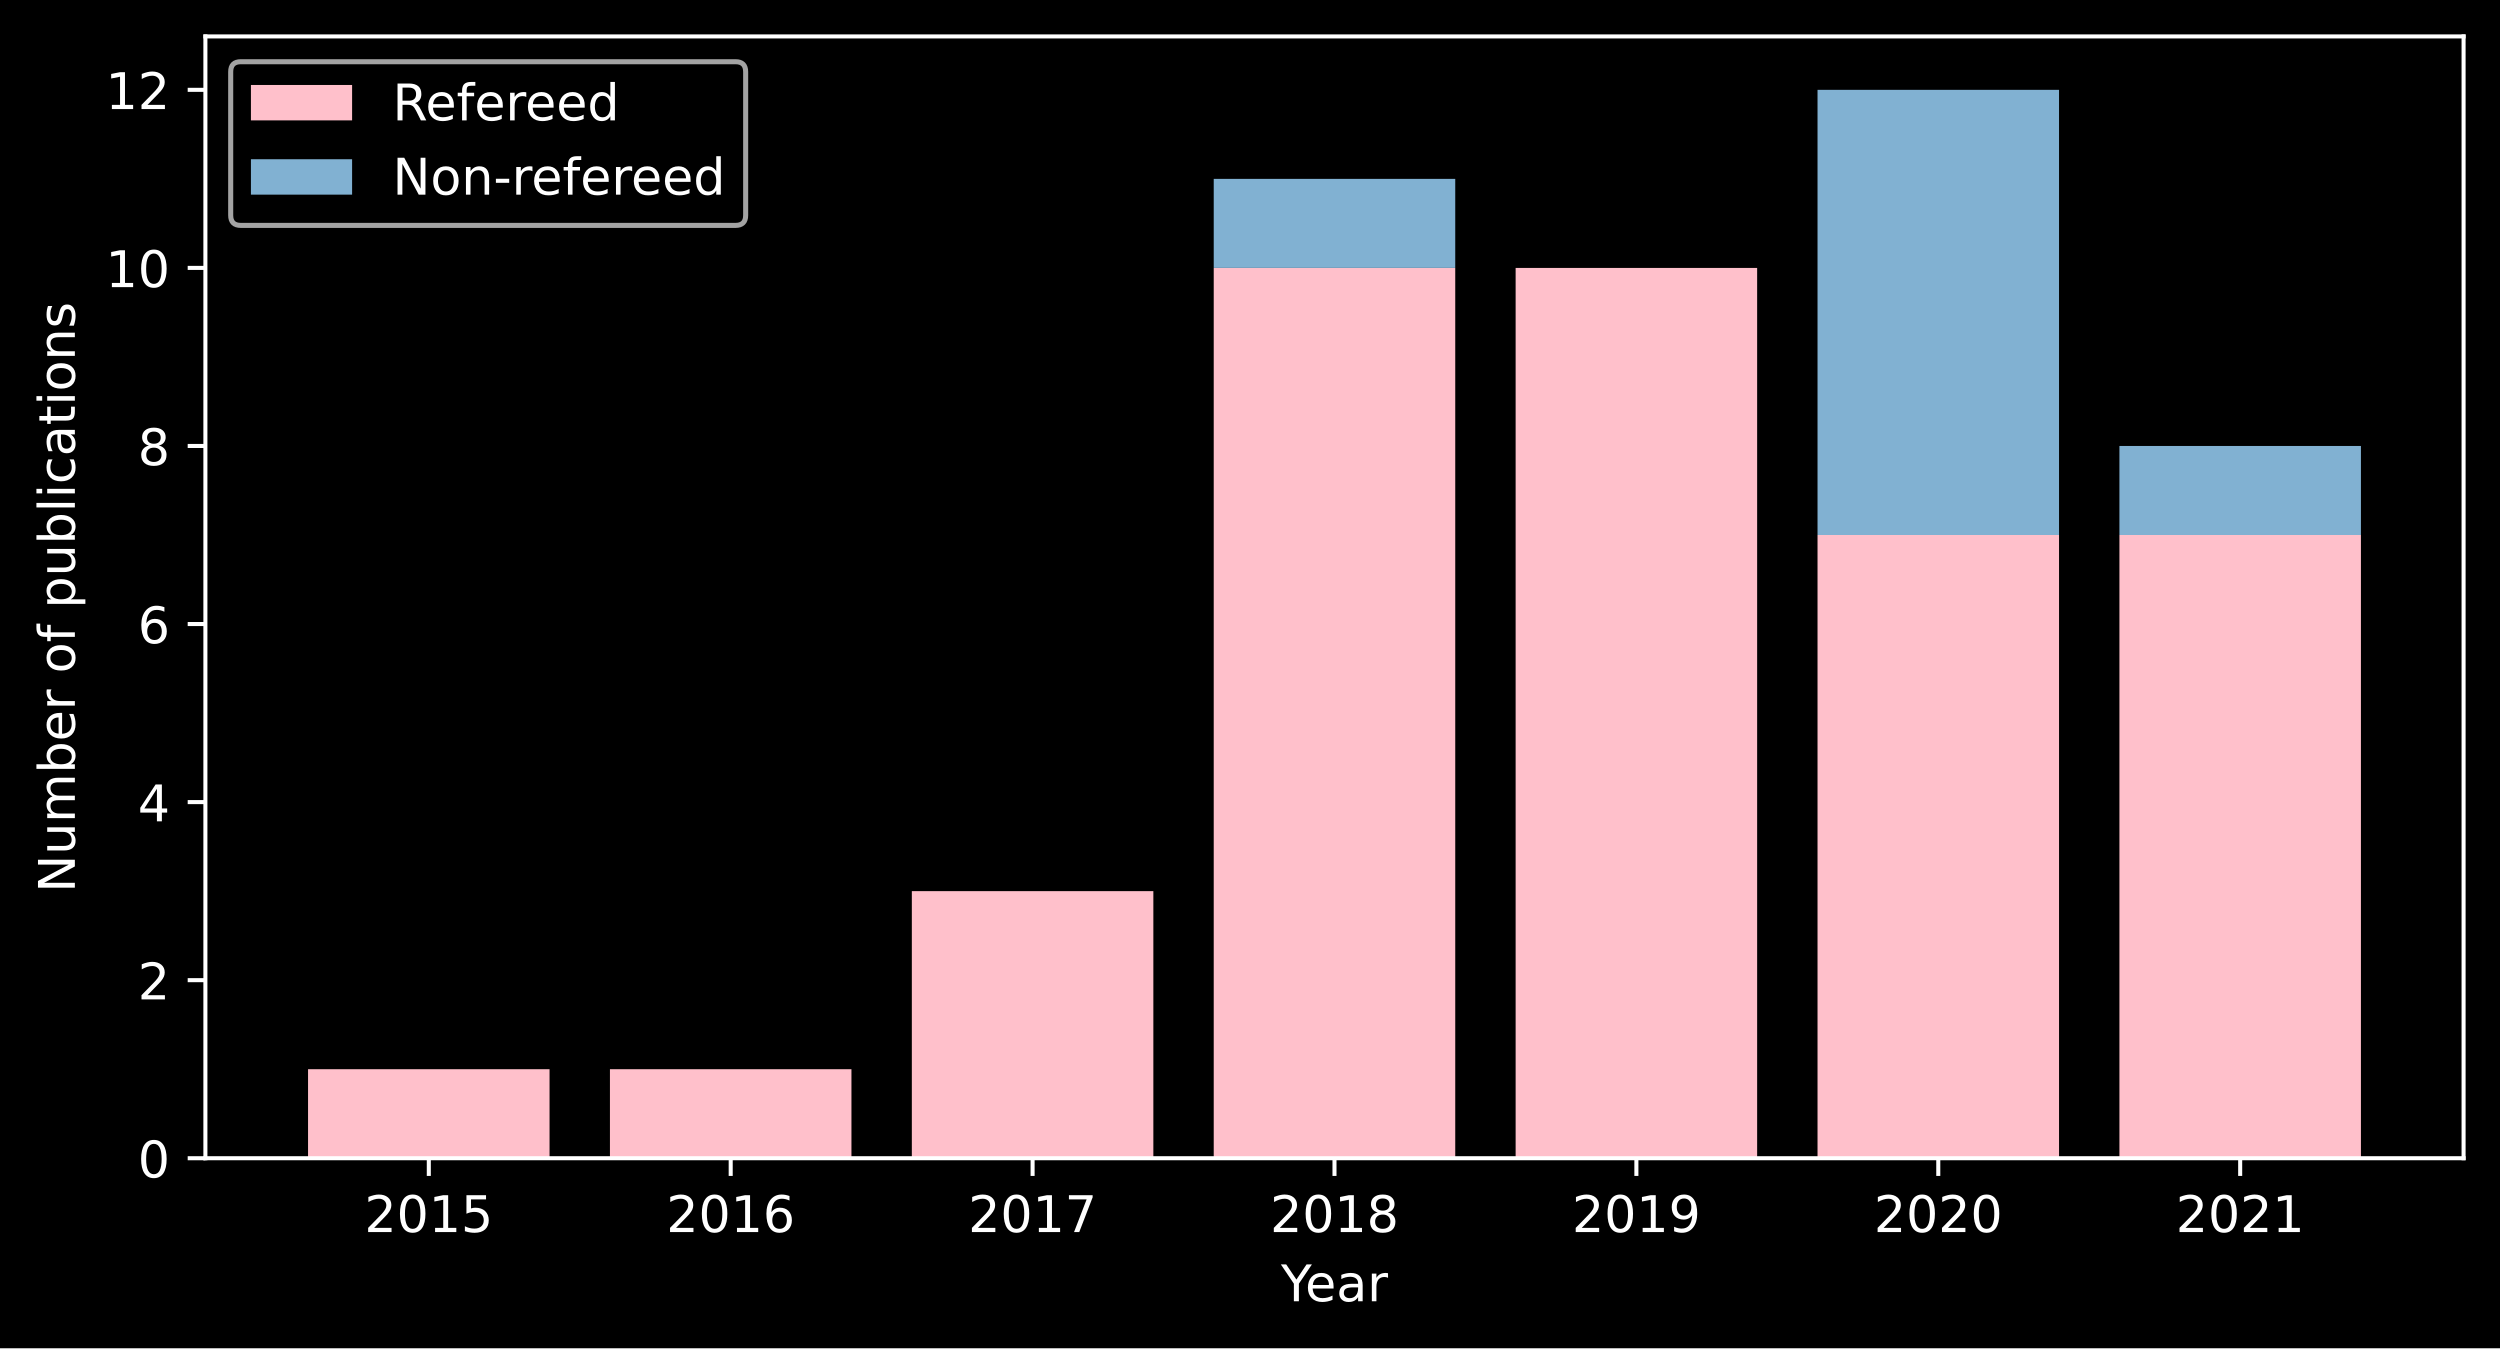
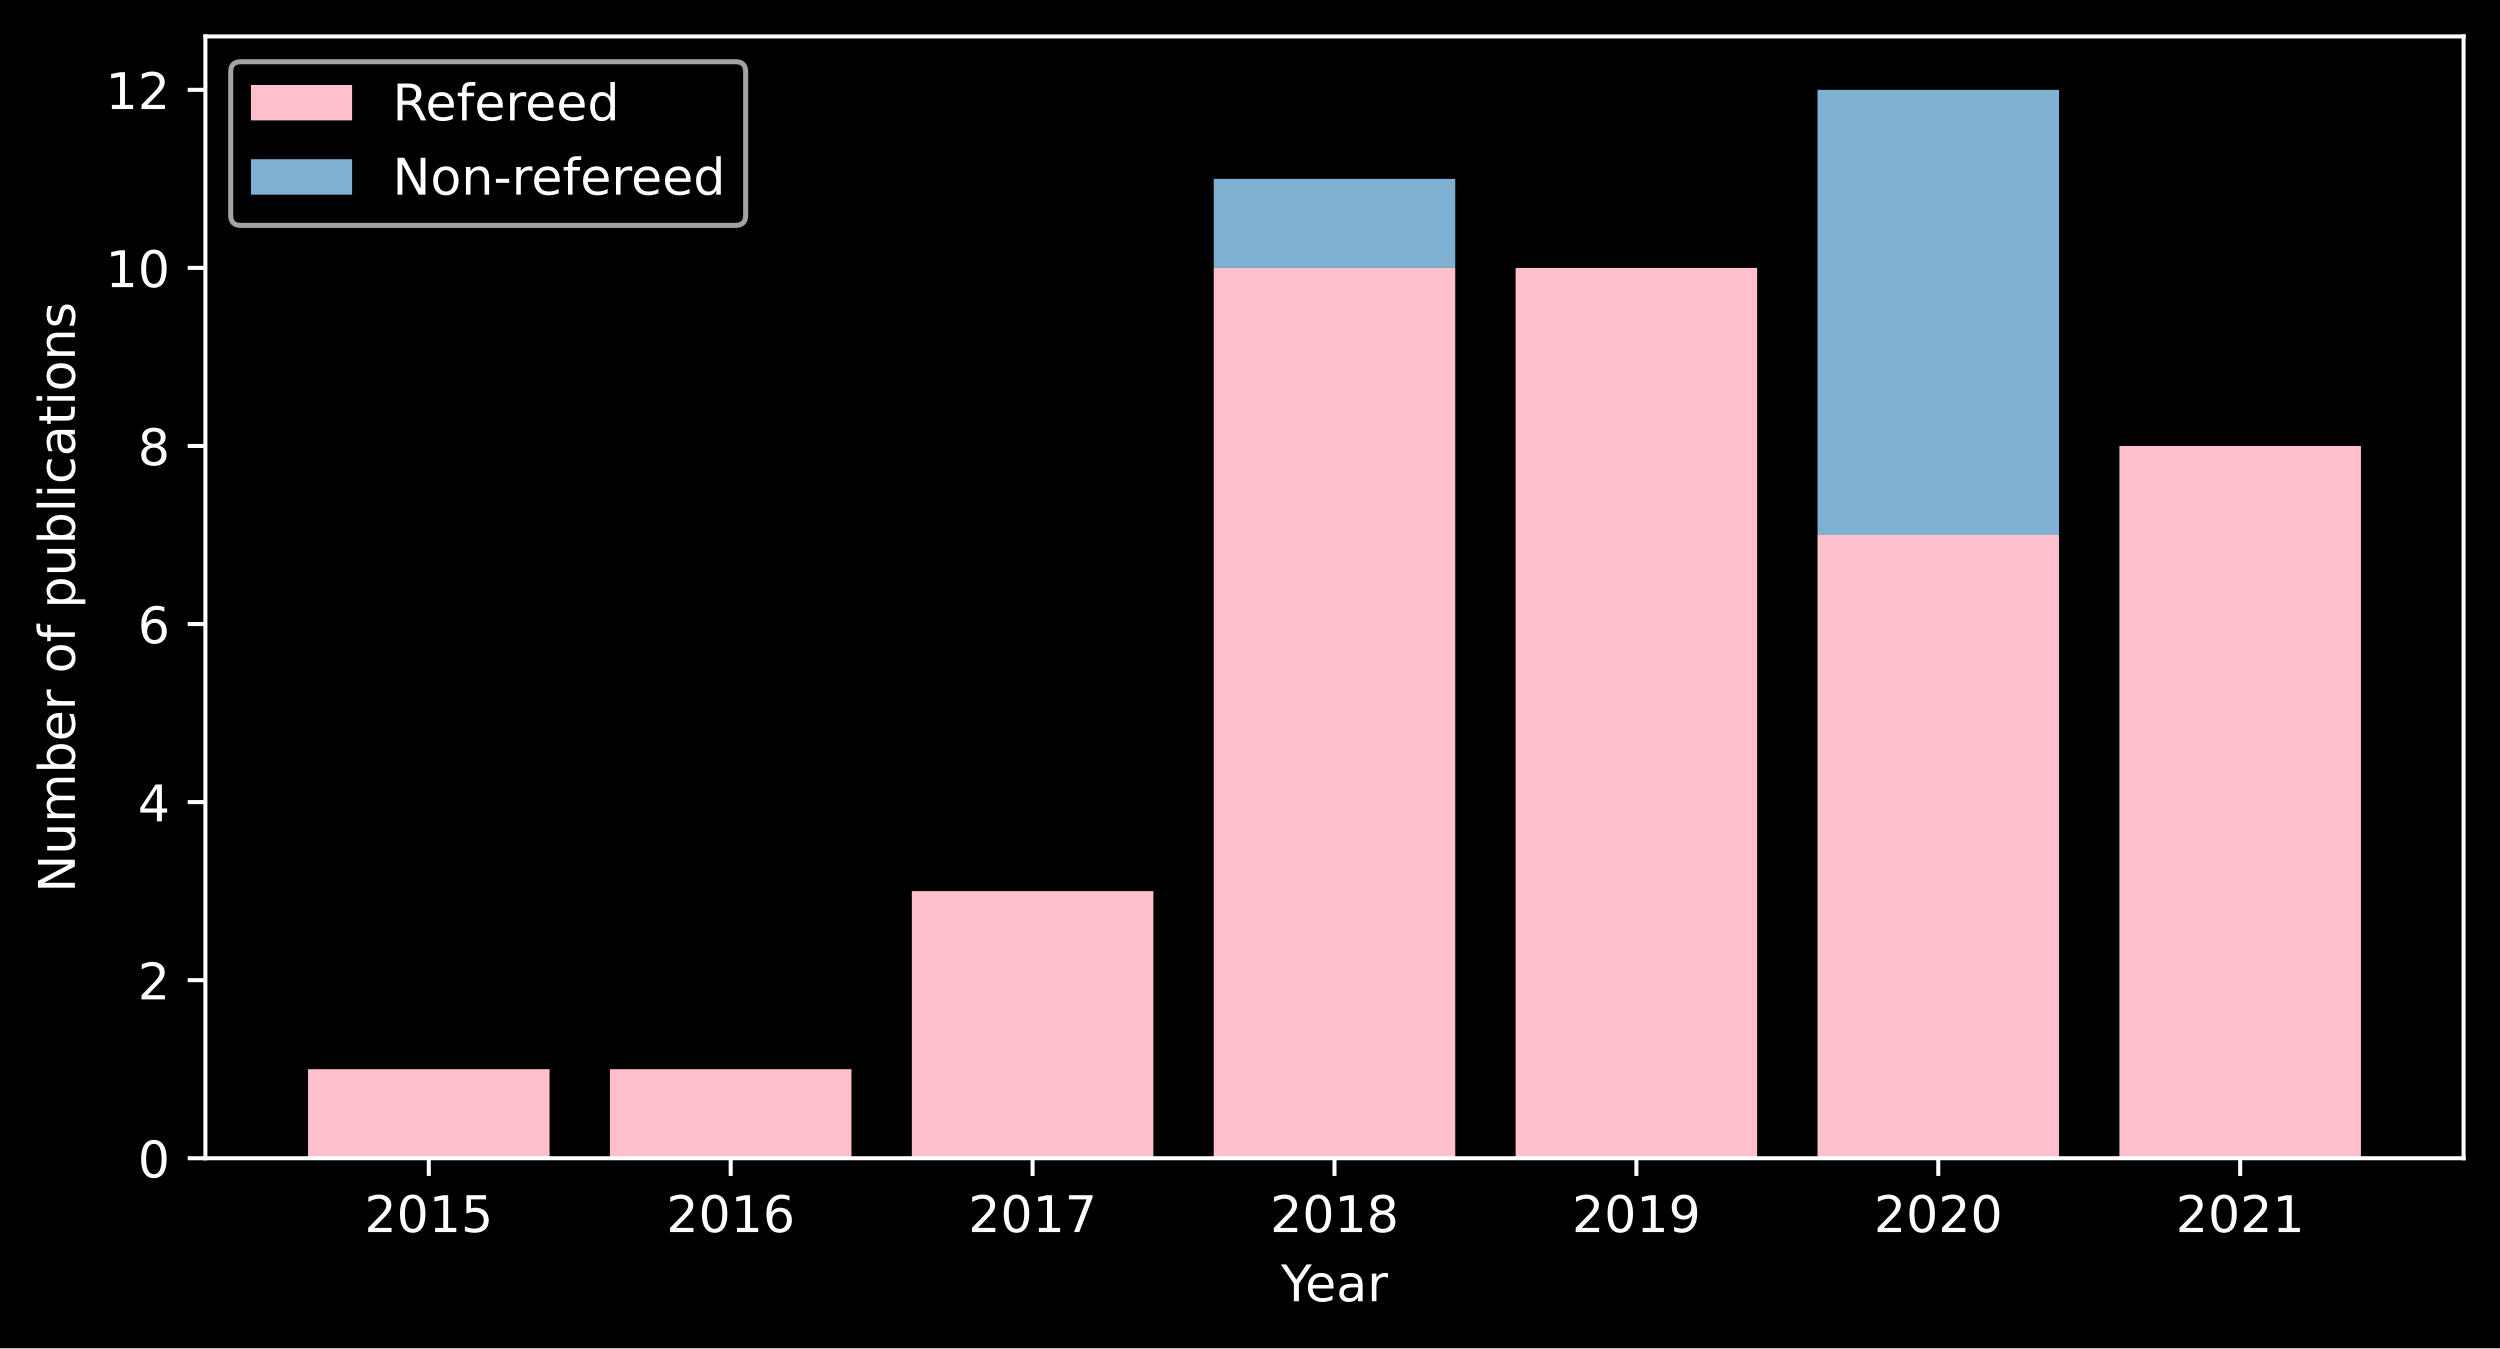
<svg xmlns="http://www.w3.org/2000/svg" xmlns:xlink="http://www.w3.org/1999/xlink" height="266.516pt" version="1.1" viewBox="0 0 494.203 266.516" width="494.203pt">
  <defs>
    <style type="text/css">*{stroke-linecap:butt;stroke-linejoin:round;}</style>
  </defs>
  <g id="figure_1">
    <g id="patch_1">
      <path d="M 0 266.516  L 494.203 266.516  L 494.203 0  L 0 0  z " />
    </g>
    <g id="axes_1">
      <g id="patch_2">
        <path d="M 40.603 228.96  L 487.003 228.96  L 487.003 7.2  L 40.603 7.2  z " />
      </g>
      <g id="patch_3">
-         <path clip-path="url(#pf28bc0931a)" d="M 418.969 228.96  L 466.712 228.96  L 466.712 105.76  L 418.969 105.76  z " style="fill:#ffc0cb;" />
+         <path clip-path="url(#p9358a42ba1)" d="M 418.969 228.96  L 466.712 228.96  L 466.712 88.16  L 418.969 88.16  z " style="fill:#ffc0cb;" />
      </g>
      <g id="patch_4">
-         <path clip-path="url(#pf28bc0931a)" d="M 359.29 228.96  L 407.033 228.96  L 407.033 105.76  L 359.29 105.76  z " style="fill:#ffc0cb;" />
+         <path clip-path="url(#p9358a42ba1)" d="M 359.29 228.96  L 407.033 228.96  L 407.033 105.76  L 359.29 105.76  z " style="fill:#ffc0cb;" />
      </g>
      <g id="patch_5">
-         <path clip-path="url(#pf28bc0931a)" d="M 299.611 228.96  L 347.354 228.96  L 347.354 52.96  L 299.611 52.96  z " style="fill:#ffc0cb;" />
+         <path clip-path="url(#p9358a42ba1)" d="M 299.611 228.96  L 347.354 228.96  L 347.354 52.96  L 299.611 52.96  z " style="fill:#ffc0cb;" />
      </g>
      <g id="patch_6">
-         <path clip-path="url(#pf28bc0931a)" d="M 239.931 228.96  L 287.675 228.96  L 287.675 52.96  L 239.931 52.96  z " style="fill:#ffc0cb;" />
+         <path clip-path="url(#p9358a42ba1)" d="M 239.931 228.96  L 287.675 228.96  L 287.675 52.96  L 239.931 52.96  z " style="fill:#ffc0cb;" />
      </g>
      <g id="patch_7">
-         <path clip-path="url(#pf28bc0931a)" d="M 180.252 228.96  L 227.996 228.96  L 227.996 176.16  L 180.252 176.16  z " style="fill:#ffc0cb;" />
+         <path clip-path="url(#p9358a42ba1)" d="M 180.252 228.96  L 227.996 228.96  L 227.996 176.16  L 180.252 176.16  z " style="fill:#ffc0cb;" />
      </g>
      <g id="patch_8">
-         <path clip-path="url(#pf28bc0931a)" d="M 120.573 228.96  L 168.316 228.96  L 168.316 211.36  L 120.573 211.36  z " style="fill:#ffc0cb;" />
+         <path clip-path="url(#p9358a42ba1)" d="M 120.573 228.96  L 168.316 228.96  L 168.316 211.36  L 120.573 211.36  z " style="fill:#ffc0cb;" />
      </g>
      <g id="patch_9">
-         <path clip-path="url(#pf28bc0931a)" d="M 60.894 228.96  L 108.637 228.96  L 108.637 211.36  L 60.894 211.36  z " style="fill:#ffc0cb;" />
+         <path clip-path="url(#p9358a42ba1)" d="M 60.894 228.96  L 108.637 228.96  L 108.637 211.36  L 60.894 211.36  z " style="fill:#ffc0cb;" />
      </g>
      <g id="patch_10">
-         <path clip-path="url(#pf28bc0931a)" d="M 418.969 105.76  L 466.712 105.76  L 466.712 88.16  L 418.969 88.16  z " style="fill:#81b1d2;" />
+         <path clip-path="url(#p9358a42ba1)" d="M 418.969 88.16  L 466.712 88.16  L 466.712 88.16  L 418.969 88.16  z " style="fill:#81b1d2;" />
      </g>
      <g id="patch_11">
-         <path clip-path="url(#pf28bc0931a)" d="M 359.29 105.76  L 407.033 105.76  L 407.033 17.76  L 359.29 17.76  z " style="fill:#81b1d2;" />
+         <path clip-path="url(#p9358a42ba1)" d="M 359.29 105.76  L 407.033 105.76  L 407.033 17.76  L 359.29 17.76  z " style="fill:#81b1d2;" />
      </g>
      <g id="patch_12">
-         <path clip-path="url(#pf28bc0931a)" d="M 299.611 52.96  L 347.354 52.96  L 347.354 52.96  L 299.611 52.96  z " style="fill:#81b1d2;" />
+         <path clip-path="url(#p9358a42ba1)" d="M 299.611 52.96  L 347.354 52.96  L 347.354 52.96  L 299.611 52.96  z " style="fill:#81b1d2;" />
      </g>
      <g id="patch_13">
-         <path clip-path="url(#pf28bc0931a)" d="M 239.931 52.96  L 287.675 52.96  L 287.675 35.36  L 239.931 35.36  z " style="fill:#81b1d2;" />
+         <path clip-path="url(#p9358a42ba1)" d="M 239.931 52.96  L 287.675 52.96  L 287.675 35.36  L 239.931 35.36  z " style="fill:#81b1d2;" />
      </g>
      <g id="patch_14">
-         <path clip-path="url(#pf28bc0931a)" d="M 180.252 176.16  L 227.996 176.16  L 227.996 176.16  L 180.252 176.16  z " style="fill:#81b1d2;" />
+         <path clip-path="url(#p9358a42ba1)" d="M 180.252 176.16  L 227.996 176.16  L 227.996 176.16  L 180.252 176.16  z " style="fill:#81b1d2;" />
      </g>
      <g id="patch_15">
-         <path clip-path="url(#pf28bc0931a)" d="M 120.573 211.36  L 168.316 211.36  L 168.316 211.36  L 120.573 211.36  z " style="fill:#81b1d2;" />
+         <path clip-path="url(#p9358a42ba1)" d="M 120.573 211.36  L 168.316 211.36  L 168.316 211.36  L 120.573 211.36  z " style="fill:#81b1d2;" />
      </g>
      <g id="patch_16">
-         <path clip-path="url(#pf28bc0931a)" d="M 60.894 211.36  L 108.637 211.36  L 108.637 211.36  L 60.894 211.36  z " style="fill:#81b1d2;" />
+         <path clip-path="url(#p9358a42ba1)" d="M 60.894 211.36  L 108.637 211.36  L 108.637 211.36  L 60.894 211.36  z " style="fill:#81b1d2;" />
      </g>
      <g id="matplotlib.axis_1">
        <g id="xtick_1">
          <g id="line2d_1">
            <defs>
-               <path d="M 0 0  L 0 3.5  " id="m9b778f0825" style="stroke:#ffffff;stroke-width:0.8;" />
-             </defs>
-             <g>
-               <use style="fill:#ffffff;stroke:#ffffff;stroke-width:0.8;" x="442.841" xlink:href="#m9b778f0825" y="228.96" />
+               <path d="M 0 0  L 0 3.5  " id="m8ad1dd555a" style="stroke:#ffffff;stroke-width:0.8;" />
+             </defs>
+             <g>
+               <use style="fill:#ffffff;stroke:#ffffff;stroke-width:0.8;" x="442.841" xlink:href="#m8ad1dd555a" y="228.96" />
            </g>
          </g>
          <g id="text_1">
            <g style="fill:#ffffff;" transform="translate(430.1156 243.5584)scale(0.1 -0.1)">
              <defs>
                <path d="M 1228 531  L 3431 531  L 3431 0  L 469 0  L 469 531  Q 828 903 1448 1529  Q 2069 2156 2228 2338  Q 2531 2678 2651 2914  Q 2772 3150 2772 3378  Q 2772 3750 2511 3984  Q 2250 4219 1831 4219  Q 1534 4219 1204 4116  Q 875 4013 500 3803  L 500 4441  Q 881 4594 1212 4672  Q 1544 4750 1819 4750  Q 2544 4750 2975 4387  Q 3406 4025 3406 3419  Q 3406 3131 3298 2873  Q 3191 2616 2906 2266  Q 2828 2175 2409 1742  Q 1991 1309 1228 531  z " id="DejaVuSans-32" transform="scale(0.015625)" />
                <path d="M 2034 4250  Q 1547 4250 1301 3770  Q 1056 3291 1056 2328  Q 1056 1369 1301 889  Q 1547 409 2034 409  Q 2525 409 2770 889  Q 3016 1369 3016 2328  Q 3016 3291 2770 3770  Q 2525 4250 2034 4250  z M 2034 4750  Q 2819 4750 3233 4129  Q 3647 3509 3647 2328  Q 3647 1150 3233 529  Q 2819 -91 2034 -91  Q 1250 -91 836 529  Q 422 1150 422 2328  Q 422 3509 836 4129  Q 1250 4750 2034 4750  z " id="DejaVuSans-30" transform="scale(0.015625)" />
                <path d="M 794 531  L 1825 531  L 1825 4091  L 703 3866  L 703 4441  L 1819 4666  L 2450 4666  L 2450 531  L 3481 531  L 3481 0  L 794 0  L 794 531  z " id="DejaVuSans-31" transform="scale(0.015625)" />
              </defs>
              <use xlink:href="#DejaVuSans-32" />
              <use x="63.623" xlink:href="#DejaVuSans-30" />
              <use x="127.246" xlink:href="#DejaVuSans-32" />
              <use x="190.869" xlink:href="#DejaVuSans-31" />
            </g>
          </g>
        </g>
        <g id="xtick_2">
          <g id="line2d_2">
            <g>
-               <use style="fill:#ffffff;stroke:#ffffff;stroke-width:0.8;" x="383.161" xlink:href="#m9b778f0825" y="228.96" />
+               <use style="fill:#ffffff;stroke:#ffffff;stroke-width:0.8;" x="383.161" xlink:href="#m8ad1dd555a" y="228.96" />
            </g>
          </g>
          <g id="text_2">
            <g style="fill:#ffffff;" transform="translate(370.4364 243.5584)scale(0.1 -0.1)">
              <use xlink:href="#DejaVuSans-32" />
              <use x="63.623" xlink:href="#DejaVuSans-30" />
              <use x="127.246" xlink:href="#DejaVuSans-32" />
              <use x="190.869" xlink:href="#DejaVuSans-30" />
            </g>
          </g>
        </g>
        <g id="xtick_3">
          <g id="line2d_3">
            <g>
-               <use style="fill:#ffffff;stroke:#ffffff;stroke-width:0.8;" x="323.482" xlink:href="#m9b778f0825" y="228.96" />
+               <use style="fill:#ffffff;stroke:#ffffff;stroke-width:0.8;" x="323.482" xlink:href="#m8ad1dd555a" y="228.96" />
            </g>
          </g>
          <g id="text_3">
            <g style="fill:#ffffff;" transform="translate(310.7573 243.5584)scale(0.1 -0.1)">
              <defs>
                <path d="M 703 97  L 703 672  Q 941 559 1184 500  Q 1428 441 1663 441  Q 2288 441 2617 861  Q 2947 1281 2994 2138  Q 2813 1869 2534 1725  Q 2256 1581 1919 1581  Q 1219 1581 811 2004  Q 403 2428 403 3163  Q 403 3881 828 4315  Q 1253 4750 1959 4750  Q 2769 4750 3195 4129  Q 3622 3509 3622 2328  Q 3622 1225 3098 567  Q 2575 -91 1691 -91  Q 1453 -91 1209 -44  Q 966 3 703 97  z M 1959 2075  Q 2384 2075 2632 2365  Q 2881 2656 2881 3163  Q 2881 3666 2632 3958  Q 2384 4250 1959 4250  Q 1534 4250 1286 3958  Q 1038 3666 1038 3163  Q 1038 2656 1286 2365  Q 1534 2075 1959 2075  z " id="DejaVuSans-39" transform="scale(0.015625)" />
              </defs>
              <use xlink:href="#DejaVuSans-32" />
              <use x="63.623" xlink:href="#DejaVuSans-30" />
              <use x="127.246" xlink:href="#DejaVuSans-31" />
              <use x="190.869" xlink:href="#DejaVuSans-39" />
            </g>
          </g>
        </g>
        <g id="xtick_4">
          <g id="line2d_4">
            <g>
-               <use style="fill:#ffffff;stroke:#ffffff;stroke-width:0.8;" x="263.803" xlink:href="#m9b778f0825" y="228.96" />
+               <use style="fill:#ffffff;stroke:#ffffff;stroke-width:0.8;" x="263.803" xlink:href="#m8ad1dd555a" y="228.96" />
            </g>
          </g>
          <g id="text_4">
            <g style="fill:#ffffff;" transform="translate(251.0781 243.5584)scale(0.1 -0.1)">
              <defs>
                <path d="M 2034 2216  Q 1584 2216 1326 1975  Q 1069 1734 1069 1313  Q 1069 891 1326 650  Q 1584 409 2034 409  Q 2484 409 2743 651  Q 3003 894 3003 1313  Q 3003 1734 2745 1975  Q 2488 2216 2034 2216  z M 1403 2484  Q 997 2584 770 2862  Q 544 3141 544 3541  Q 544 4100 942 4425  Q 1341 4750 2034 4750  Q 2731 4750 3128 4425  Q 3525 4100 3525 3541  Q 3525 3141 3298 2862  Q 3072 2584 2669 2484  Q 3125 2378 3379 2068  Q 3634 1759 3634 1313  Q 3634 634 3220 271  Q 2806 -91 2034 -91  Q 1263 -91 848 271  Q 434 634 434 1313  Q 434 1759 690 2068  Q 947 2378 1403 2484  z M 1172 3481  Q 1172 3119 1398 2916  Q 1625 2713 2034 2713  Q 2441 2713 2670 2916  Q 2900 3119 2900 3481  Q 2900 3844 2670 4047  Q 2441 4250 2034 4250  Q 1625 4250 1398 4047  Q 1172 3844 1172 3481  z " id="DejaVuSans-38" transform="scale(0.015625)" />
              </defs>
              <use xlink:href="#DejaVuSans-32" />
              <use x="63.623" xlink:href="#DejaVuSans-30" />
              <use x="127.246" xlink:href="#DejaVuSans-31" />
              <use x="190.869" xlink:href="#DejaVuSans-38" />
            </g>
          </g>
        </g>
        <g id="xtick_5">
          <g id="line2d_5">
            <g>
-               <use style="fill:#ffffff;stroke:#ffffff;stroke-width:0.8;" x="204.124" xlink:href="#m9b778f0825" y="228.96" />
+               <use style="fill:#ffffff;stroke:#ffffff;stroke-width:0.8;" x="204.124" xlink:href="#m8ad1dd555a" y="228.96" />
            </g>
          </g>
          <g id="text_5">
            <g style="fill:#ffffff;" transform="translate(191.399 243.5584)scale(0.1 -0.1)">
              <defs>
                <path d="M 525 4666  L 3525 4666  L 3525 4397  L 1831 0  L 1172 0  L 2766 4134  L 525 4134  L 525 4666  z " id="DejaVuSans-37" transform="scale(0.015625)" />
              </defs>
              <use xlink:href="#DejaVuSans-32" />
              <use x="63.623" xlink:href="#DejaVuSans-30" />
              <use x="127.246" xlink:href="#DejaVuSans-31" />
              <use x="190.869" xlink:href="#DejaVuSans-37" />
            </g>
          </g>
        </g>
        <g id="xtick_6">
          <g id="line2d_6">
            <g>
-               <use style="fill:#ffffff;stroke:#ffffff;stroke-width:0.8;" x="144.445" xlink:href="#m9b778f0825" y="228.96" />
+               <use style="fill:#ffffff;stroke:#ffffff;stroke-width:0.8;" x="144.445" xlink:href="#m8ad1dd555a" y="228.96" />
            </g>
          </g>
          <g id="text_6">
            <g style="fill:#ffffff;" transform="translate(131.7198 243.5584)scale(0.1 -0.1)">
              <defs>
                <path d="M 2113 2584  Q 1688 2584 1439 2293  Q 1191 2003 1191 1497  Q 1191 994 1439 701  Q 1688 409 2113 409  Q 2538 409 2786 701  Q 3034 994 3034 1497  Q 3034 2003 2786 2293  Q 2538 2584 2113 2584  z M 3366 4563  L 3366 3988  Q 3128 4100 2886 4159  Q 2644 4219 2406 4219  Q 1781 4219 1451 3797  Q 1122 3375 1075 2522  Q 1259 2794 1537 2939  Q 1816 3084 2150 3084  Q 2853 3084 3261 2657  Q 3669 2231 3669 1497  Q 3669 778 3244 343  Q 2819 -91 2113 -91  Q 1303 -91 875 529  Q 447 1150 447 2328  Q 447 3434 972 4092  Q 1497 4750 2381 4750  Q 2619 4750 2861 4703  Q 3103 4656 3366 4563  z " id="DejaVuSans-36" transform="scale(0.015625)" />
              </defs>
              <use xlink:href="#DejaVuSans-32" />
              <use x="63.623" xlink:href="#DejaVuSans-30" />
              <use x="127.246" xlink:href="#DejaVuSans-31" />
              <use x="190.869" xlink:href="#DejaVuSans-36" />
            </g>
          </g>
        </g>
        <g id="xtick_7">
          <g id="line2d_7">
            <g>
-               <use style="fill:#ffffff;stroke:#ffffff;stroke-width:0.8;" x="84.766" xlink:href="#m9b778f0825" y="228.96" />
+               <use style="fill:#ffffff;stroke:#ffffff;stroke-width:0.8;" x="84.766" xlink:href="#m8ad1dd555a" y="228.96" />
            </g>
          </g>
          <g id="text_7">
            <g style="fill:#ffffff;" transform="translate(72.04069 243.5584)scale(0.1 -0.1)">
              <defs>
                <path d="M 691 4666  L 3169 4666  L 3169 4134  L 1269 4134  L 1269 2991  Q 1406 3038 1543 3061  Q 1681 3084 1819 3084  Q 2600 3084 3056 2656  Q 3513 2228 3513 1497  Q 3513 744 3044 326  Q 2575 -91 1722 -91  Q 1428 -91 1123 -41  Q 819 9 494 109  L 494 744  Q 775 591 1075 516  Q 1375 441 1709 441  Q 2250 441 2565 725  Q 2881 1009 2881 1497  Q 2881 1984 2565 2268  Q 2250 2553 1709 2553  Q 1456 2553 1204 2497  Q 953 2441 691 2322  L 691 4666  z " id="DejaVuSans-35" transform="scale(0.015625)" />
              </defs>
              <use xlink:href="#DejaVuSans-32" />
              <use x="63.623" xlink:href="#DejaVuSans-30" />
              <use x="127.246" xlink:href="#DejaVuSans-31" />
              <use x="190.869" xlink:href="#DejaVuSans-35" />
            </g>
          </g>
        </g>
        <g id="text_8">
          <g style="fill:#ffffff;" transform="translate(253.2156 257.2366)scale(0.1 -0.1)">
            <defs>
              <path d="M -13 4666  L 666 4666  L 1959 2747  L 3244 4666  L 3922 4666  L 2272 2222  L 2272 0  L 1638 0  L 1638 2222  L -13 4666  z " id="DejaVuSans-59" transform="scale(0.015625)" />
              <path d="M 3597 1894  L 3597 1613  L 953 1613  Q 991 1019 1311 708  Q 1631 397 2203 397  Q 2534 397 2845 478  Q 3156 559 3463 722  L 3463 178  Q 3153 47 2828 -22  Q 2503 -91 2169 -91  Q 1331 -91 842 396  Q 353 884 353 1716  Q 353 2575 817 3079  Q 1281 3584 2069 3584  Q 2775 3584 3186 3129  Q 3597 2675 3597 1894  z M 3022 2063  Q 3016 2534 2758 2815  Q 2500 3097 2075 3097  Q 1594 3097 1305 2825  Q 1016 2553 972 2059  L 3022 2063  z " id="DejaVuSans-65" transform="scale(0.015625)" />
              <path d="M 2194 1759  Q 1497 1759 1228 1600  Q 959 1441 959 1056  Q 959 750 1161 570  Q 1363 391 1709 391  Q 2188 391 2477 730  Q 2766 1069 2766 1631  L 2766 1759  L 2194 1759  z M 3341 1997  L 3341 0  L 2766 0  L 2766 531  Q 2569 213 2275 61  Q 1981 -91 1556 -91  Q 1019 -91 701 211  Q 384 513 384 1019  Q 384 1609 779 1909  Q 1175 2209 1959 2209  L 2766 2209  L 2766 2266  Q 2766 2663 2505 2880  Q 2244 3097 1772 3097  Q 1472 3097 1187 3025  Q 903 2953 641 2809  L 641 3341  Q 956 3463 1253 3523  Q 1550 3584 1831 3584  Q 2591 3584 2966 3190  Q 3341 2797 3341 1997  z " id="DejaVuSans-61" transform="scale(0.015625)" />
              <path d="M 2631 2963  Q 2534 3019 2420 3045  Q 2306 3072 2169 3072  Q 1681 3072 1420 2755  Q 1159 2438 1159 1844  L 1159 0  L 581 0  L 581 3500  L 1159 3500  L 1159 2956  Q 1341 3275 1631 3429  Q 1922 3584 2338 3584  Q 2397 3584 2469 3576  Q 2541 3569 2628 3553  L 2631 2963  z " id="DejaVuSans-72" transform="scale(0.015625)" />
            </defs>
            <use xlink:href="#DejaVuSans-59" />
            <use x="47.834" xlink:href="#DejaVuSans-65" />
            <use x="109.357" xlink:href="#DejaVuSans-61" />
            <use x="170.637" xlink:href="#DejaVuSans-72" />
          </g>
        </g>
      </g>
      <g id="matplotlib.axis_2">
        <g id="ytick_1">
          <g id="line2d_8">
            <defs>
-               <path d="M 0 0  L -3.5 0  " id="mf0ad7fb612" style="stroke:#ffffff;stroke-width:0.8;" />
-             </defs>
-             <g>
-               <use style="fill:#ffffff;stroke:#ffffff;stroke-width:0.8;" x="40.603" xlink:href="#mf0ad7fb612" y="228.96" />
+               <path d="M 0 0  L -3.5 0  " id="m29df9f07eb" style="stroke:#ffffff;stroke-width:0.8;" />
+             </defs>
+             <g>
+               <use style="fill:#ffffff;stroke:#ffffff;stroke-width:0.8;" x="40.603" xlink:href="#m29df9f07eb" y="228.96" />
            </g>
          </g>
          <g id="text_9">
            <g style="fill:#ffffff;" transform="translate(27.24063 232.7592)scale(0.1 -0.1)">
              <use xlink:href="#DejaVuSans-30" />
            </g>
          </g>
        </g>
        <g id="ytick_2">
          <g id="line2d_9">
            <g>
-               <use style="fill:#ffffff;stroke:#ffffff;stroke-width:0.8;" x="40.603" xlink:href="#mf0ad7fb612" y="193.76" />
+               <use style="fill:#ffffff;stroke:#ffffff;stroke-width:0.8;" x="40.603" xlink:href="#m29df9f07eb" y="193.76" />
            </g>
          </g>
          <g id="text_10">
            <g style="fill:#ffffff;" transform="translate(27.24063 197.5592)scale(0.1 -0.1)">
              <use xlink:href="#DejaVuSans-32" />
            </g>
          </g>
        </g>
        <g id="ytick_3">
          <g id="line2d_10">
            <g>
-               <use style="fill:#ffffff;stroke:#ffffff;stroke-width:0.8;" x="40.603" xlink:href="#mf0ad7fb612" y="158.56" />
+               <use style="fill:#ffffff;stroke:#ffffff;stroke-width:0.8;" x="40.603" xlink:href="#m29df9f07eb" y="158.56" />
            </g>
          </g>
          <g id="text_11">
            <g style="fill:#ffffff;" transform="translate(27.24063 162.3592)scale(0.1 -0.1)">
              <defs>
                <path d="M 2419 4116  L 825 1625  L 2419 1625  L 2419 4116  z M 2253 4666  L 3047 4666  L 3047 1625  L 3713 1625  L 3713 1100  L 3047 1100  L 3047 0  L 2419 0  L 2419 1100  L 313 1100  L 313 1709  L 2253 4666  z " id="DejaVuSans-34" transform="scale(0.015625)" />
              </defs>
              <use xlink:href="#DejaVuSans-34" />
            </g>
          </g>
        </g>
        <g id="ytick_4">
          <g id="line2d_11">
            <g>
-               <use style="fill:#ffffff;stroke:#ffffff;stroke-width:0.8;" x="40.603" xlink:href="#mf0ad7fb612" y="123.36" />
+               <use style="fill:#ffffff;stroke:#ffffff;stroke-width:0.8;" x="40.603" xlink:href="#m29df9f07eb" y="123.36" />
            </g>
          </g>
          <g id="text_12">
            <g style="fill:#ffffff;" transform="translate(27.24063 127.1592)scale(0.1 -0.1)">
              <use xlink:href="#DejaVuSans-36" />
            </g>
          </g>
        </g>
        <g id="ytick_5">
          <g id="line2d_12">
            <g>
-               <use style="fill:#ffffff;stroke:#ffffff;stroke-width:0.8;" x="40.603" xlink:href="#mf0ad7fb612" y="88.16" />
+               <use style="fill:#ffffff;stroke:#ffffff;stroke-width:0.8;" x="40.603" xlink:href="#m29df9f07eb" y="88.16" />
            </g>
          </g>
          <g id="text_13">
            <g style="fill:#ffffff;" transform="translate(27.24063 91.95922)scale(0.1 -0.1)">
              <use xlink:href="#DejaVuSans-38" />
            </g>
          </g>
        </g>
        <g id="ytick_6">
          <g id="line2d_13">
            <g>
-               <use style="fill:#ffffff;stroke:#ffffff;stroke-width:0.8;" x="40.603" xlink:href="#mf0ad7fb612" y="52.96" />
+               <use style="fill:#ffffff;stroke:#ffffff;stroke-width:0.8;" x="40.603" xlink:href="#m29df9f07eb" y="52.96" />
            </g>
          </g>
          <g id="text_14">
            <g style="fill:#ffffff;" transform="translate(20.87813 56.75922)scale(0.1 -0.1)">
              <use xlink:href="#DejaVuSans-31" />
              <use x="63.623" xlink:href="#DejaVuSans-30" />
            </g>
          </g>
        </g>
        <g id="ytick_7">
          <g id="line2d_14">
            <g>
-               <use style="fill:#ffffff;stroke:#ffffff;stroke-width:0.8;" x="40.603" xlink:href="#mf0ad7fb612" y="17.76" />
+               <use style="fill:#ffffff;stroke:#ffffff;stroke-width:0.8;" x="40.603" xlink:href="#m29df9f07eb" y="17.76" />
            </g>
          </g>
          <g id="text_15">
            <g style="fill:#ffffff;" transform="translate(20.87813 21.55922)scale(0.1 -0.1)">
              <use xlink:href="#DejaVuSans-31" />
              <use x="63.623" xlink:href="#DejaVuSans-32" />
            </g>
          </g>
        </g>
        <g id="text_16">
          <g style="fill:#ffffff;" transform="translate(14.79844 176.4542)rotate(-90)scale(0.1 -0.1)">
            <defs>
              <path d="M 628 4666  L 1478 4666  L 3547 763  L 3547 4666  L 4159 4666  L 4159 0  L 3309 0  L 1241 3903  L 1241 0  L 628 0  L 628 4666  z " id="DejaVuSans-4e" transform="scale(0.015625)" />
              <path d="M 544 1381  L 544 3500  L 1119 3500  L 1119 1403  Q 1119 906 1312 657  Q 1506 409 1894 409  Q 2359 409 2629 706  Q 2900 1003 2900 1516  L 2900 3500  L 3475 3500  L 3475 0  L 2900 0  L 2900 538  Q 2691 219 2414 64  Q 2138 -91 1772 -91  Q 1169 -91 856 284  Q 544 659 544 1381  z M 1991 3584  L 1991 3584  z " id="DejaVuSans-75" transform="scale(0.015625)" />
              <path d="M 3328 2828  Q 3544 3216 3844 3400  Q 4144 3584 4550 3584  Q 5097 3584 5394 3201  Q 5691 2819 5691 2113  L 5691 0  L 5113 0  L 5113 2094  Q 5113 2597 4934 2840  Q 4756 3084 4391 3084  Q 3944 3084 3684 2787  Q 3425 2491 3425 1978  L 3425 0  L 2847 0  L 2847 2094  Q 2847 2600 2669 2842  Q 2491 3084 2119 3084  Q 1678 3084 1418 2786  Q 1159 2488 1159 1978  L 1159 0  L 581 0  L 581 3500  L 1159 3500  L 1159 2956  Q 1356 3278 1631 3431  Q 1906 3584 2284 3584  Q 2666 3584 2933 3390  Q 3200 3197 3328 2828  z " id="DejaVuSans-6d" transform="scale(0.015625)" />
              <path d="M 3116 1747  Q 3116 2381 2855 2742  Q 2594 3103 2138 3103  Q 1681 3103 1420 2742  Q 1159 2381 1159 1747  Q 1159 1113 1420 752  Q 1681 391 2138 391  Q 2594 391 2855 752  Q 3116 1113 3116 1747  z M 1159 2969  Q 1341 3281 1617 3432  Q 1894 3584 2278 3584  Q 2916 3584 3314 3078  Q 3713 2572 3713 1747  Q 3713 922 3314 415  Q 2916 -91 2278 -91  Q 1894 -91 1617 61  Q 1341 213 1159 525  L 1159 0  L 581 0  L 581 4863  L 1159 4863  L 1159 2969  z " id="DejaVuSans-62" transform="scale(0.015625)" />
              <path id="DejaVuSans-20" transform="scale(0.015625)" />
              <path d="M 1959 3097  Q 1497 3097 1228 2736  Q 959 2375 959 1747  Q 959 1119 1226 758  Q 1494 397 1959 397  Q 2419 397 2687 759  Q 2956 1122 2956 1747  Q 2956 2369 2687 2733  Q 2419 3097 1959 3097  z M 1959 3584  Q 2709 3584 3137 3096  Q 3566 2609 3566 1747  Q 3566 888 3137 398  Q 2709 -91 1959 -91  Q 1206 -91 779 398  Q 353 888 353 1747  Q 353 2609 779 3096  Q 1206 3584 1959 3584  z " id="DejaVuSans-6f" transform="scale(0.015625)" />
              <path d="M 2375 4863  L 2375 4384  L 1825 4384  Q 1516 4384 1395 4259  Q 1275 4134 1275 3809  L 1275 3500  L 2222 3500  L 2222 3053  L 1275 3053  L 1275 0  L 697 0  L 697 3053  L 147 3053  L 147 3500  L 697 3500  L 697 3744  Q 697 4328 969 4595  Q 1241 4863 1831 4863  L 2375 4863  z " id="DejaVuSans-66" transform="scale(0.015625)" />
              <path d="M 1159 525  L 1159 -1331  L 581 -1331  L 581 3500  L 1159 3500  L 1159 2969  Q 1341 3281 1617 3432  Q 1894 3584 2278 3584  Q 2916 3584 3314 3078  Q 3713 2572 3713 1747  Q 3713 922 3314 415  Q 2916 -91 2278 -91  Q 1894 -91 1617 61  Q 1341 213 1159 525  z M 3116 1747  Q 3116 2381 2855 2742  Q 2594 3103 2138 3103  Q 1681 3103 1420 2742  Q 1159 2381 1159 1747  Q 1159 1113 1420 752  Q 1681 391 2138 391  Q 2594 391 2855 752  Q 3116 1113 3116 1747  z " id="DejaVuSans-70" transform="scale(0.015625)" />
              <path d="M 603 4863  L 1178 4863  L 1178 0  L 603 0  L 603 4863  z " id="DejaVuSans-6c" transform="scale(0.015625)" />
              <path d="M 603 3500  L 1178 3500  L 1178 0  L 603 0  L 603 3500  z M 603 4863  L 1178 4863  L 1178 4134  L 603 4134  L 603 4863  z " id="DejaVuSans-69" transform="scale(0.015625)" />
              <path d="M 3122 3366  L 3122 2828  Q 2878 2963 2633 3030  Q 2388 3097 2138 3097  Q 1578 3097 1268 2742  Q 959 2388 959 1747  Q 959 1106 1268 751  Q 1578 397 2138 397  Q 2388 397 2633 464  Q 2878 531 3122 666  L 3122 134  Q 2881 22 2623 -34  Q 2366 -91 2075 -91  Q 1284 -91 818 406  Q 353 903 353 1747  Q 353 2603 823 3093  Q 1294 3584 2113 3584  Q 2378 3584 2631 3529  Q 2884 3475 3122 3366  z " id="DejaVuSans-63" transform="scale(0.015625)" />
              <path d="M 1172 4494  L 1172 3500  L 2356 3500  L 2356 3053  L 1172 3053  L 1172 1153  Q 1172 725 1289 603  Q 1406 481 1766 481  L 2356 481  L 2356 0  L 1766 0  Q 1100 0 847 248  Q 594 497 594 1153  L 594 3053  L 172 3053  L 172 3500  L 594 3500  L 594 4494  L 1172 4494  z " id="DejaVuSans-74" transform="scale(0.015625)" />
              <path d="M 3513 2113  L 3513 0  L 2938 0  L 2938 2094  Q 2938 2591 2744 2837  Q 2550 3084 2163 3084  Q 1697 3084 1428 2787  Q 1159 2491 1159 1978  L 1159 0  L 581 0  L 581 3500  L 1159 3500  L 1159 2956  Q 1366 3272 1645 3428  Q 1925 3584 2291 3584  Q 2894 3584 3203 3211  Q 3513 2838 3513 2113  z " id="DejaVuSans-6e" transform="scale(0.015625)" />
              <path d="M 2834 3397  L 2834 2853  Q 2591 2978 2328 3040  Q 2066 3103 1784 3103  Q 1356 3103 1142 2972  Q 928 2841 928 2578  Q 928 2378 1081 2264  Q 1234 2150 1697 2047  L 1894 2003  Q 2506 1872 2764 1633  Q 3022 1394 3022 966  Q 3022 478 2636 193  Q 2250 -91 1575 -91  Q 1294 -91 989 -36  Q 684 19 347 128  L 347 722  Q 666 556 975 473  Q 1284 391 1588 391  Q 1994 391 2212 530  Q 2431 669 2431 922  Q 2431 1156 2273 1281  Q 2116 1406 1581 1522  L 1381 1569  Q 847 1681 609 1914  Q 372 2147 372 2553  Q 372 3047 722 3315  Q 1072 3584 1716 3584  Q 2034 3584 2315 3537  Q 2597 3491 2834 3397  z " id="DejaVuSans-73" transform="scale(0.015625)" />
            </defs>
            <use xlink:href="#DejaVuSans-4e" />
            <use x="74.805" xlink:href="#DejaVuSans-75" />
            <use x="138.184" xlink:href="#DejaVuSans-6d" />
            <use x="235.596" xlink:href="#DejaVuSans-62" />
            <use x="299.072" xlink:href="#DejaVuSans-65" />
            <use x="360.596" xlink:href="#DejaVuSans-72" />
            <use x="401.709" xlink:href="#DejaVuSans-20" />
            <use x="433.496" xlink:href="#DejaVuSans-6f" />
            <use x="494.678" xlink:href="#DejaVuSans-66" />
            <use x="529.883" xlink:href="#DejaVuSans-20" />
            <use x="561.67" xlink:href="#DejaVuSans-70" />
            <use x="625.146" xlink:href="#DejaVuSans-75" />
            <use x="688.525" xlink:href="#DejaVuSans-62" />
            <use x="752.002" xlink:href="#DejaVuSans-6c" />
            <use x="779.785" xlink:href="#DejaVuSans-69" />
            <use x="807.568" xlink:href="#DejaVuSans-63" />
            <use x="862.549" xlink:href="#DejaVuSans-61" />
            <use x="923.828" xlink:href="#DejaVuSans-74" />
            <use x="963.037" xlink:href="#DejaVuSans-69" />
            <use x="990.82" xlink:href="#DejaVuSans-6f" />
            <use x="1052.002" xlink:href="#DejaVuSans-6e" />
            <use x="1115.381" xlink:href="#DejaVuSans-73" />
          </g>
        </g>
      </g>
      <g id="patch_17">
        <path d="M 40.603 228.96  L 40.603 7.2  " style="fill:none;stroke:#ffffff;stroke-linecap:square;stroke-linejoin:miter;stroke-width:0.8;" />
      </g>
      <g id="patch_18">
        <path d="M 487.003 228.96  L 487.003 7.2  " style="fill:none;stroke:#ffffff;stroke-linecap:square;stroke-linejoin:miter;stroke-width:0.8;" />
      </g>
      <g id="patch_19">
        <path d="M 40.603 228.96  L 487.003 228.96  " style="fill:none;stroke:#ffffff;stroke-linecap:square;stroke-linejoin:miter;stroke-width:0.8;" />
      </g>
      <g id="patch_20">
        <path d="M 40.603 7.2  L 487.003 7.2  " style="fill:none;stroke:#ffffff;stroke-linecap:square;stroke-linejoin:miter;stroke-width:0.8;" />
      </g>
      <g id="legend_1">
        <g id="patch_21">
          <path d="M 47.603 44.556  L 145.402 44.556  Q 147.402 44.556 147.402 42.556  L 147.402 14.2  Q 147.402 12.2 145.402 12.2  L 47.603 12.2  Q 45.603 12.2 45.603 14.2  L 45.603 42.556  Q 45.603 44.556 47.603 44.556  z " style="opacity:0.8;stroke:#cccccc;stroke-linejoin:miter;" />
        </g>
        <g id="patch_22">
          <path d="M 49.603 23.798  L 69.603 23.798  L 69.603 16.798  L 49.603 16.798  z " style="fill:#ffc0cb;" />
        </g>
        <g id="text_17">
          <g style="fill:#ffffff;" transform="translate(77.60313 23.79844)scale(0.1 -0.1)">
            <defs>
              <path d="M 2841 2188  Q 3044 2119 3236 1894  Q 3428 1669 3622 1275  L 4263 0  L 3584 0  L 2988 1197  Q 2756 1666 2539 1819  Q 2322 1972 1947 1972  L 1259 1972  L 1259 0  L 628 0  L 628 4666  L 2053 4666  Q 2853 4666 3247 4331  Q 3641 3997 3641 3322  Q 3641 2881 3436 2590  Q 3231 2300 2841 2188  z M 1259 4147  L 1259 2491  L 2053 2491  Q 2509 2491 2742 2702  Q 2975 2913 2975 3322  Q 2975 3731 2742 3939  Q 2509 4147 2053 4147  L 1259 4147  z " id="DejaVuSans-52" transform="scale(0.015625)" />
              <path d="M 2906 2969  L 2906 4863  L 3481 4863  L 3481 0  L 2906 0  L 2906 525  Q 2725 213 2448 61  Q 2172 -91 1784 -91  Q 1150 -91 751 415  Q 353 922 353 1747  Q 353 2572 751 3078  Q 1150 3584 1784 3584  Q 2172 3584 2448 3432  Q 2725 3281 2906 2969  z M 947 1747  Q 947 1113 1208 752  Q 1469 391 1925 391  Q 2381 391 2643 752  Q 2906 1113 2906 1747  Q 2906 2381 2643 2742  Q 2381 3103 1925 3103  Q 1469 3103 1208 2742  Q 947 2381 947 1747  z " id="DejaVuSans-64" transform="scale(0.015625)" />
            </defs>
            <use xlink:href="#DejaVuSans-52" />
            <use x="64.982" xlink:href="#DejaVuSans-65" />
            <use x="126.506" xlink:href="#DejaVuSans-66" />
            <use x="161.711" xlink:href="#DejaVuSans-65" />
            <use x="223.234" xlink:href="#DejaVuSans-72" />
            <use x="262.098" xlink:href="#DejaVuSans-65" />
            <use x="323.621" xlink:href="#DejaVuSans-65" />
            <use x="385.145" xlink:href="#DejaVuSans-64" />
          </g>
        </g>
        <g id="patch_23">
          <path d="M 49.603 38.477  L 69.603 38.477  L 69.603 31.477  L 49.603 31.477  z " style="fill:#81b1d2;" />
        </g>
        <g id="text_18">
          <g style="fill:#ffffff;" transform="translate(77.60313 38.47656)scale(0.1 -0.1)">
            <defs>
              <path d="M 313 2009  L 1997 2009  L 1997 1497  L 313 1497  L 313 2009  z " id="DejaVuSans-2d" transform="scale(0.015625)" />
            </defs>
            <use xlink:href="#DejaVuSans-4e" />
            <use x="74.805" xlink:href="#DejaVuSans-6f" />
            <use x="135.986" xlink:href="#DejaVuSans-6e" />
            <use x="199.365" xlink:href="#DejaVuSans-2d" />
            <use x="235.449" xlink:href="#DejaVuSans-72" />
            <use x="274.312" xlink:href="#DejaVuSans-65" />
            <use x="335.836" xlink:href="#DejaVuSans-66" />
            <use x="371.041" xlink:href="#DejaVuSans-65" />
            <use x="432.564" xlink:href="#DejaVuSans-72" />
            <use x="471.428" xlink:href="#DejaVuSans-65" />
            <use x="532.951" xlink:href="#DejaVuSans-65" />
            <use x="594.475" xlink:href="#DejaVuSans-64" />
          </g>
        </g>
      </g>
    </g>
  </g>
  <defs>
-     <clipPath id="pf28bc0931a">
+     <clipPath id="p9358a42ba1">
      <rect height="221.76" width="446.4" x="40.603" y="7.2" />
    </clipPath>
  </defs>
</svg>
